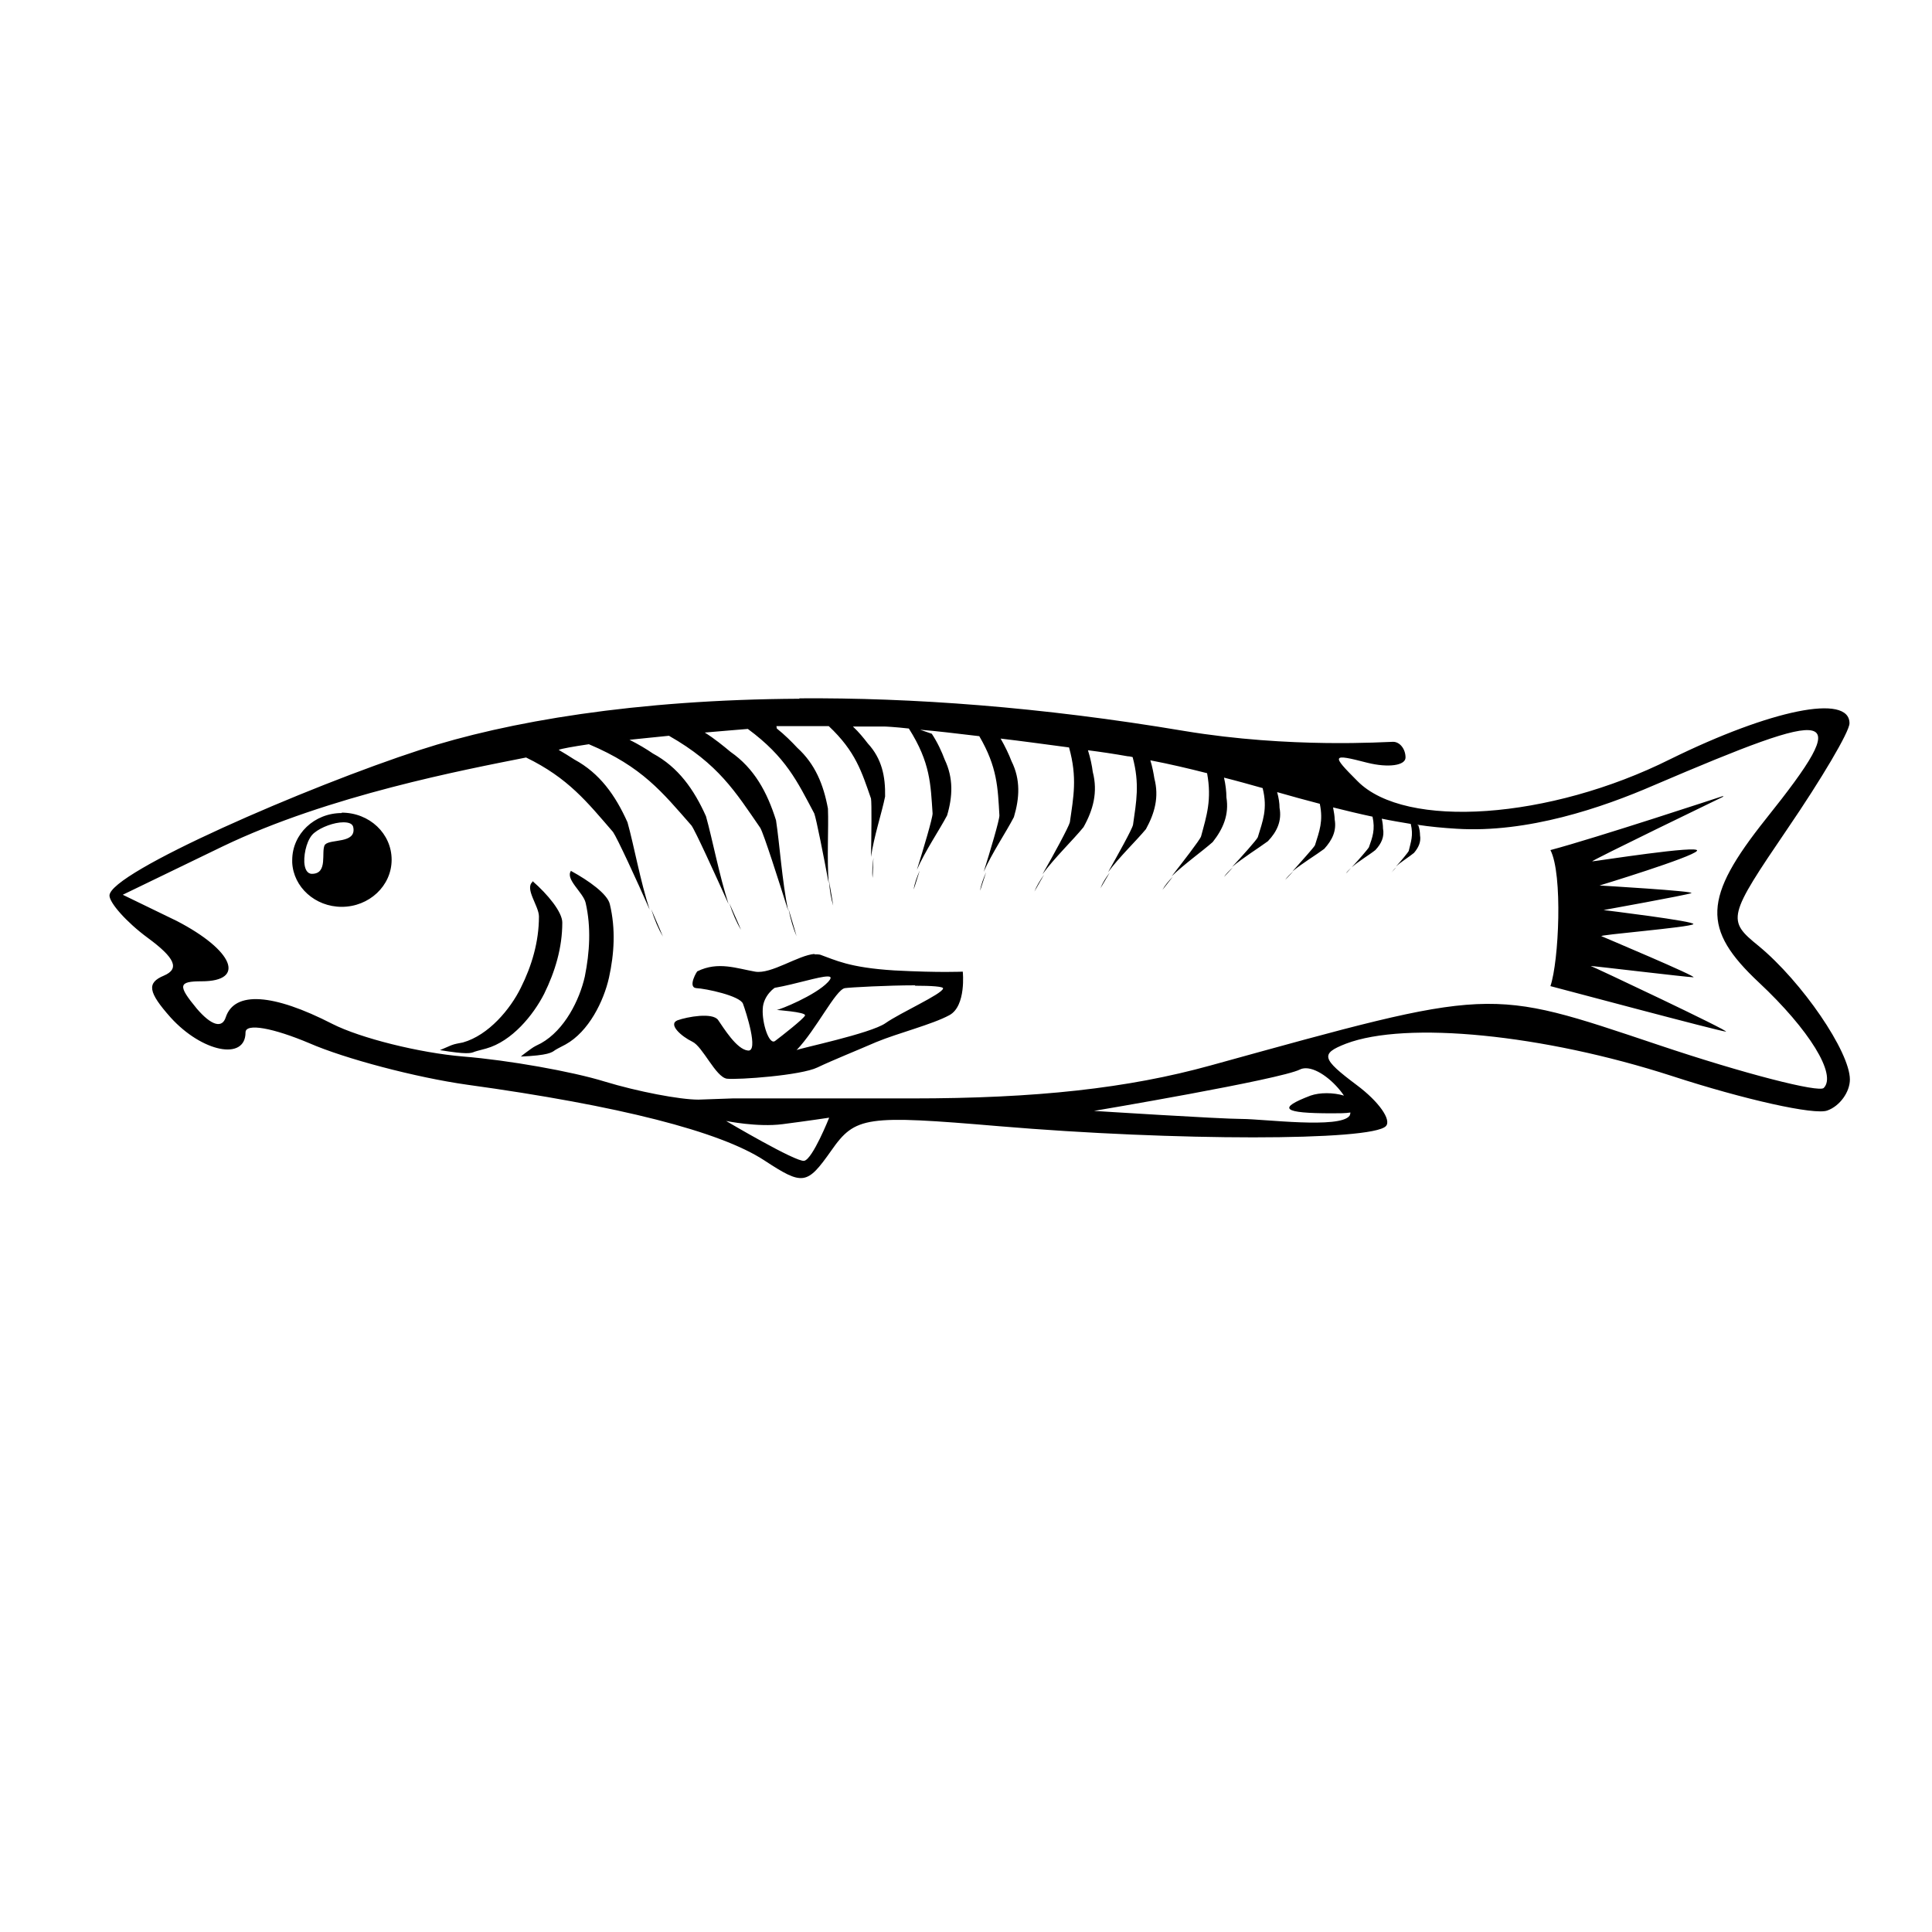
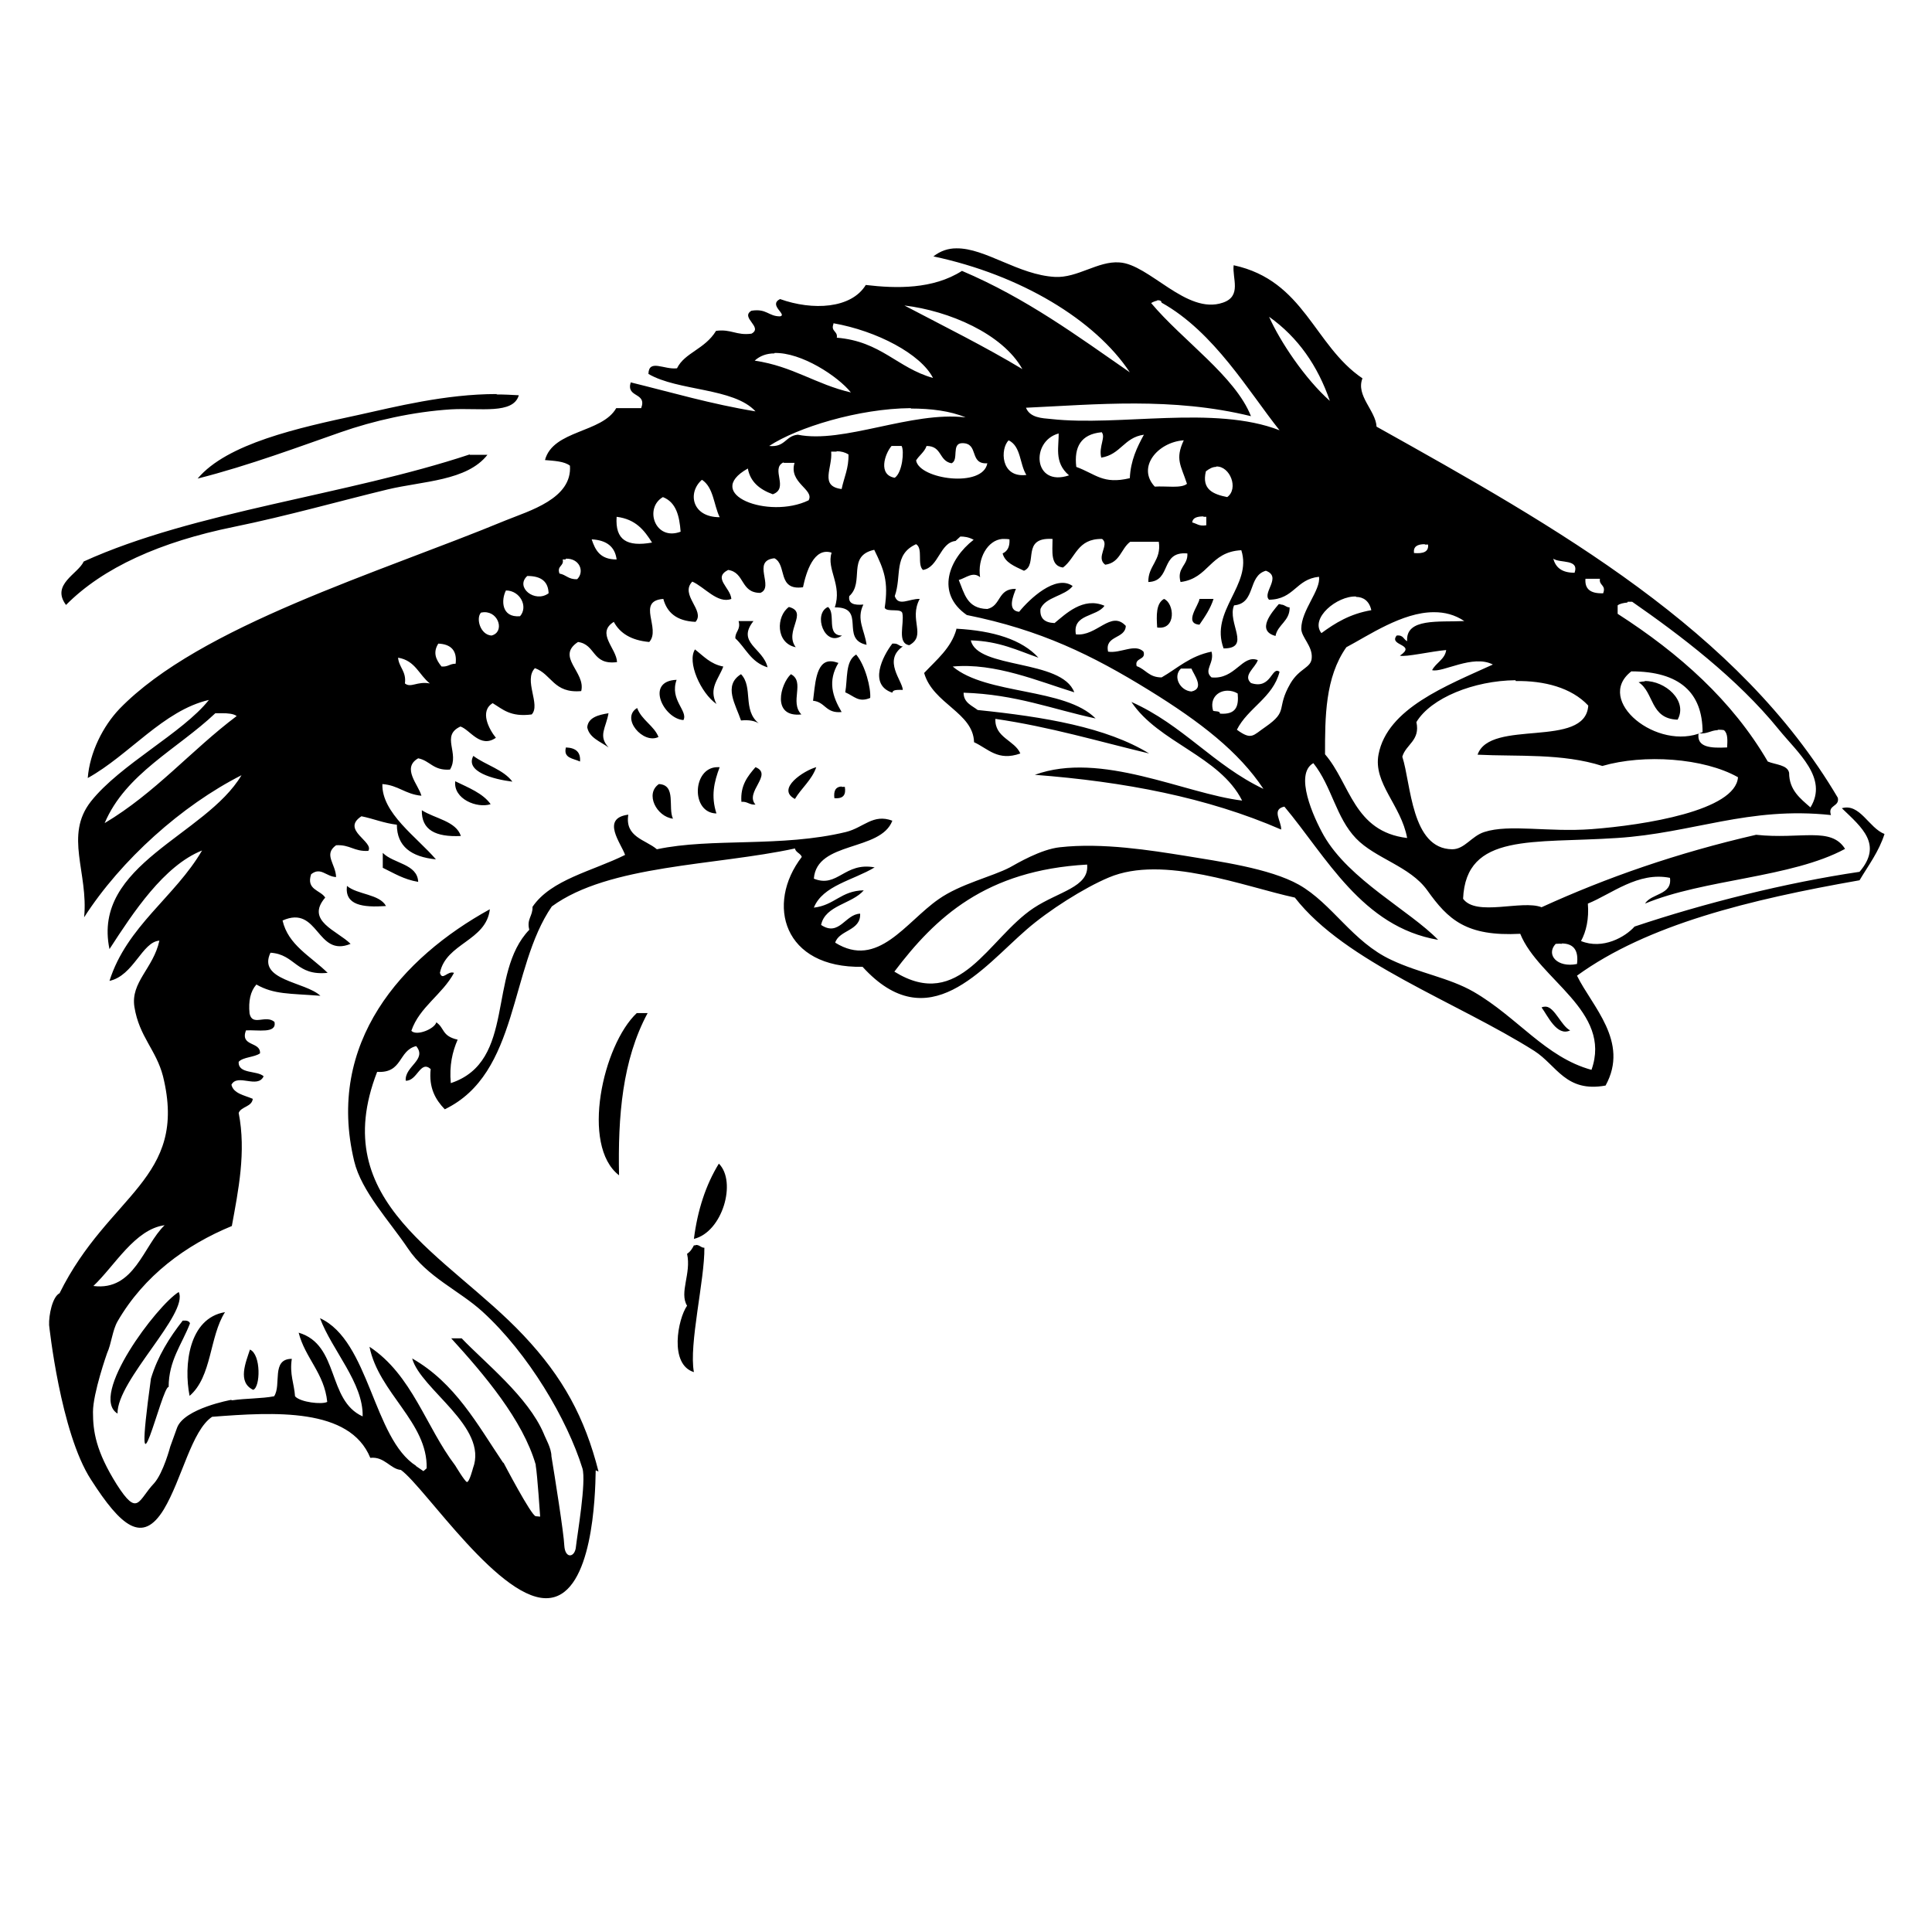
- <svg xmlns="http://www.w3.org/2000/svg" version="1.0" width="100%" height="100%" viewBox="0 0 48 48" id="svg1376">
-   <defs id="defs34" />
-   <path d="m 19.87,17.36 c -4.08,0.02 -7.28,0.57 -9.43,1.27 -2.80,0.91 -7.72,3.05 -7.72,3.62 0,0.18 0.42,0.66 0.95,1.05 0.68,0.50 0.80,0.77 0.40,0.94 -0.43,0.18 -0.39,0.41 0.17,1.04 0.78,0.86 1.86,1.08 1.86,0.37 0,-0.24 0.69,-0.11 1.59,0.27 0.87,0.38 2.64,0.85 3.92,1.03 3.77,0.52 6.28,1.16 7.38,1.88 0.96,0.63 1.06,0.61 1.66,-0.24 0.60,-0.86 0.86,-0.89 4.17,-0.61 4.38,0.37 9.25,0.37 9.61,0.00 0.15,-0.15 -0.17,-0.61 -0.72,-1.02 -0.88,-0.66 -0.91,-0.78 -0.27,-1.03 1.50,-0.57 4.90,-0.23 8.09,0.80 1.81,0.59 3.56,0.98 3.87,0.86 0.31,-0.11 0.56,-0.46 0.56,-0.77 0,-0.69 -1.19,-2.43 -2.27,-3.32 -0.79,-0.64 -0.77,-0.72 0.72,-2.91 0.84,-1.23 1.54,-2.41 1.54,-2.62 0,-0.74 -1.95,-0.34 -4.45,0.89 -3.00,1.50 -6.58,1.75 -7.77,0.55 -0.66,-0.66 -0.65,-0.69 0.24,-0.46 0.52,0.13 0.95,0.07 0.95,-0.13 0,-0.21 -0.14,-0.39 -0.31,-0.39 -0.17,-0.00 -2.54,0.17 -5.19,-0.27 -3.57,-0.60 -6.78,-0.83 -9.57,-0.81 z m -0.58,0.68 1.30,0 c 0.67,0.63 0.82,1.14 1.05,1.80 0.02,0.12 0.01,0.91 -0.00,1.45 0.07,-0.50 0.27,-1.10 0.35,-1.50 0.01,-0.50 -0.08,-0.94 -0.43,-1.32 -0.10,-0.13 -0.22,-0.28 -0.37,-0.42 l 0.77,0 c 0.04,0 0.26,0.01 0.62,0.05 0.54,0.85 0.54,1.39 0.59,2.11 -0.00,0.12 -0.23,0.89 -0.39,1.40 0.20,-0.46 0.56,-0.99 0.75,-1.35 0.14,-0.47 0.16,-0.93 -0.06,-1.39 -0.07,-0.19 -0.18,-0.43 -0.32,-0.64 -0.00,-0.00 -0.15,-0.05 -0.29,-0.10 0.38,0.03 0.88,0.09 1.47,0.16 0.45,0.77 0.46,1.28 0.50,1.97 -0.00,0.12 -0.23,0.89 -0.39,1.40 0.20,-0.46 0.56,-0.99 0.75,-1.36 0.14,-0.47 0.17,-0.93 -0.06,-1.39 -0.06,-0.16 -0.16,-0.37 -0.27,-0.56 0.52,0.06 1.09,0.14 1.70,0.22 0.21,0.75 0.11,1.23 0.02,1.86 -0.03,0.12 -0.41,0.82 -0.68,1.29 0.30,-0.41 0.76,-0.85 1.02,-1.17 0.24,-0.43 0.36,-0.87 0.23,-1.37 -0.02,-0.16 -0.06,-0.35 -0.12,-0.54 0.32,0.04 0.65,0.09 0.99,0.15 0.04,0.00 0.08,0.01 0.12,0.02 0.18,0.67 0.09,1.11 0.01,1.68 -0.02,0.11 -0.38,0.75 -0.62,1.18 0.27,-0.37 0.70,-0.78 0.94,-1.07 0.22,-0.40 0.33,-0.80 0.21,-1.26 -0.02,-0.13 -0.05,-0.29 -0.10,-0.45 0.47,0.09 0.94,0.20 1.41,0.32 0.12,0.66 -0.01,1.05 -0.15,1.57 -0.03,0.09 -0.45,0.63 -0.73,0.99 0.31,-0.30 0.76,-0.62 1.02,-0.85 0.26,-0.33 0.41,-0.68 0.34,-1.11 -0.00,-0.14 -0.02,-0.32 -0.06,-0.49 0.32,0.08 0.64,0.17 0.96,0.26 0.13,0.52 0.00,0.82 -0.12,1.22 -0.03,0.07 -0.39,0.47 -0.64,0.74 0.27,-0.23 0.66,-0.47 0.89,-0.64 0.23,-0.24 0.35,-0.51 0.29,-0.83 -0.00,-0.11 -0.02,-0.25 -0.06,-0.39 0.35,0.10 0.71,0.20 1.06,0.29 0.09,0.43 -0.01,0.68 -0.12,1.03 -0.03,0.06 -0.35,0.41 -0.56,0.65 0.24,-0.20 0.59,-0.41 0.79,-0.56 0.20,-0.22 0.31,-0.45 0.26,-0.73 -0.00,-0.08 -0.02,-0.19 -0.04,-0.30 0.32,0.08 0.65,0.16 0.98,0.23 0.07,0.32 -0.00,0.51 -0.09,0.76 -0.02,0.04 -0.26,0.32 -0.43,0.50 0.17,-0.15 0.44,-0.31 0.59,-0.43 0.15,-0.16 0.23,-0.33 0.19,-0.54 -0.00,-0.07 -0.01,-0.15 -0.03,-0.24 0.24,0.05 0.48,0.09 0.72,0.13 0.07,0.29 0.00,0.45 -0.05,0.67 -0.01,0.03 -0.19,0.25 -0.32,0.39 0.13,-0.12 0.33,-0.24 0.45,-0.34 0.11,-0.13 0.18,-0.27 0.15,-0.44 -0.00,-0.06 -0.01,-0.15 -0.04,-0.24 -4.57e-4,-9.51e-4 -0.02,-0.01 -0.03,-0.02 0.32,0.05 0.65,0.08 0.98,0.10 1.76,0.11 3.61,-0.52 4.90,-1.08 4.54,-1.94 5.02,-1.96 2.78,0.84 -1.56,1.96 -1.59,2.73 -0.17,4.06 1.25,1.17 1.94,2.29 1.61,2.62 -0.12,0.12 -1.97,-0.35 -4.11,-1.07 -4.27,-1.43 -4.06,-1.44 -11.12,0.51 -2.06,0.57 -4.33,0.82 -7.43,0.82 l -4.45,0.00 -0.85,0.03 c -0.46,0.00 -1.51,-0.20 -2.33,-0.45 -0.81,-0.25 -2.39,-0.53 -3.50,-0.62 -1.10,-0.09 -2.57,-0.46 -3.26,-0.81 -1.48,-0.76 -2.43,-0.82 -2.65,-0.17 -0.09,0.29 -0.36,0.21 -0.72,-0.21 -0.48,-0.58 -0.46,-0.68 0.12,-0.68 1.11,0 0.79,-0.77 -0.62,-1.50 L 3.05,22.23 5.53,21.03 c 2.64,-1.27 6.03,-1.91 7.54,-2.21 1.05,0.51 1.52,1.11 2.16,1.85 0.10,0.14 0.59,1.20 0.91,1.93 -0.23,-0.70 -0.39,-1.60 -0.55,-2.17 -0.30,-0.67 -0.69,-1.22 -1.32,-1.56 -0.11,-0.07 -0.25,-0.16 -0.39,-0.24 0.07,-0.03 0.35,-0.08 0.75,-0.14 1.33,0.56 1.83,1.20 2.55,2.02 0.10,0.14 0.59,1.22 0.92,1.95 -0.23,-0.71 -0.40,-1.61 -0.56,-2.18 -0.30,-0.67 -0.69,-1.22 -1.32,-1.56 -0.16,-0.11 -0.36,-0.23 -0.58,-0.34 0.32,-0.03 0.65,-0.07 0.98,-0.10 1.23,0.70 1.65,1.39 2.27,2.29 0.09,0.16 0.45,1.29 0.69,2.05 -0.15,-0.73 -0.21,-1.65 -0.30,-2.24 -0.22,-0.70 -0.54,-1.29 -1.13,-1.70 -0.18,-0.15 -0.40,-0.33 -0.64,-0.48 0.45,-0.04 0.84,-0.07 1.07,-0.09 0.95,0.70 1.23,1.31 1.65,2.10 0.05,0.13 0.24,1.09 0.36,1.74 -0.05,-0.61 -0.00,-1.37 -0.02,-1.86 -0.11,-0.60 -0.32,-1.11 -0.76,-1.51 -0.14,-0.15 -0.32,-0.33 -0.51,-0.48 z m 1.31,3.86 c 0.01,0.22 0.05,0.43 0.10,0.60 0.00,-0.00 -0.04,-0.27 -0.10,-0.60 z m -1.01,0.68 c 0.05,0.26 0.12,0.49 0.20,0.68 0.00,-0.01 -0.09,-0.31 -0.20,-0.68 z m -1.47,-0.14 c 0.08,0.25 0.18,0.48 0.29,0.66 -2.3e-4,-0.01 -0.13,-0.30 -0.29,-0.66 z m -1.94,0.15 c 0.08,0.26 0.18,0.49 0.29,0.68 -3.04e-4,-0.01 -0.13,-0.31 -0.29,-0.68 z m 18.51,-1.04 c -0.05,0.04 -0.09,0.09 -0.12,0.13 0.00,-0.00 0.05,-0.06 0.12,-0.13 z m -2.56,0.10 c -0.08,0.07 -0.15,0.14 -0.20,0.21 0.00,-0.00 0.09,-0.09 0.20,-0.21 z m -1.50,-0.10 c -0.09,0.08 -0.17,0.16 -0.22,0.24 0.00,-0.00 0.10,-0.11 0.22,-0.24 z m -1.49,0.23 c -0.11,0.11 -0.20,0.22 -0.26,0.33 0.00,-0.00 0.12,-0.15 0.26,-0.33 z m -1.57,-0.10 c -0.10,0.13 -0.18,0.26 -0.23,0.39 0.00,-0.00 0.10,-0.17 0.23,-0.39 z m -1.63,0.05 c -0.10,0.14 -0.19,0.29 -0.24,0.42 0.00,-0.00 0.11,-0.19 0.24,-0.42 z m -1.44,-0.06 c -0.07,0.16 -0.13,0.32 -0.15,0.46 0.00,-0.00 0.07,-0.21 0.15,-0.46 z m -1.65,-0.04 c -0.07,0.16 -0.13,0.32 -0.15,0.47 0.00,-0.00 0.07,-0.21 0.15,-0.47 z m -1.15,-0.32 c -0.02,0.18 -0.04,0.35 -0.02,0.50 0.00,-0.00 0.01,-0.23 0.02,-0.50 z m 21.10,-1.53 c 0,0 -3.15,1.04 -4.28,1.34 0.31,0.60 0.21,2.76 0,3.38 0.05,0.01 4.23,1.13 4.36,1.13 0.12,0 -3.35,-1.64 -3.36,-1.63 -0.00,-0.01 2.41,0.28 2.55,0.28 0.14,0 -2.26,-1.01 -2.28,-1.02 -0.14,-0.03 2.21,-0.22 2.28,-0.30 0.07,-0.07 -2.23,-0.35 -2.23,-0.35 0,0 2.05,-0.37 2.18,-0.42 0.12,-0.05 -2.28,-0.19 -2.28,-0.19 0,0 2.30,-0.70 2.42,-0.86 0.12,-0.16 -2.53,0.26 -2.60,0.26 -0.07,0 3.26,-1.61 3.26,-1.61 z M 8.49,20.20 c -0.68,0 -1.23,0.52 -1.23,1.17 0,0.02 -8e-4,0.04 0,0.06 0.03,0.61 0.57,1.10 1.23,1.10 0.68,0 1.24,-0.52 1.24,-1.17 0,-0.65 -0.55,-1.17 -1.24,-1.17 z m 0.04,0.23 c 0.13,-0.00 0.24,0.03 0.25,0.14 0.06,0.39 -0.56,0.27 -0.70,0.41 -8.00e-4,7.97e-4 -0.00,0.00 -0.00,0.00 -0.00,0.00 -0.01,0.01 -0.01,0.01 -0.10,0.17 0.09,0.72 -0.32,0.72 -0.12,0 -0.18,-0.12 -0.19,-0.29 -0.01,-0.25 0.08,-0.60 0.25,-0.73 0.17,-0.14 0.49,-0.26 0.72,-0.26 z M 33.57,21.56 c -0.05,0.05 -0.10,0.09 -0.13,0.14 0.00,-0.00 0.06,-0.06 0.13,-0.14 z m -19.38,0.07 c -0.16,0.21 0.30,0.54 0.36,0.80 0.14,0.61 0.10,1.23 -0.02,1.83 -0.13,0.58 -0.50,1.33 -1.09,1.66 -0.08,0.04 -0.17,0.08 -0.25,0.14 -0.08,0.06 -0.17,0.12 -0.25,0.19 0.68,-0.03 0.77,-0.10 0.85,-0.16 0.08,-0.05 0.17,-0.09 0.26,-0.14 0.58,-0.32 0.95,-1.08 1.08,-1.66 0.13,-0.59 0.17,-1.21 0.02,-1.83 -0.06,-0.25 -0.52,-0.58 -0.96,-0.82 z m -0.96,0.28 c -0.20,0.17 0.16,0.60 0.16,0.86 0,0.63 -0.18,1.23 -0.45,1.77 -0.26,0.53 -0.80,1.18 -1.44,1.36 -0.09,0.02 -0.19,0.03 -0.29,0.07 -0.09,0.04 -0.19,0.08 -0.28,0.12 0.67,0.11 0.77,0.08 0.86,0.04 0.09,-0.03 0.19,-0.05 0.29,-0.08 0.64,-0.18 1.17,-0.83 1.44,-1.36 0.27,-0.55 0.45,-1.14 0.45,-1.77 0,-0.26 -0.36,-0.70 -0.74,-1.03 z m 7.01,1.79 c -0.41,0.03 -1.08,0.51 -1.48,0.44 -0.46,-0.08 -0.92,-0.26 -1.43,-0.01 0,-0.03 -0.26,0.40 -0.03,0.42 0.23,0.01 1.09,0.19 1.16,0.39 0.07,0.19 0.40,1.20 0.12,1.16 -0.28,-0.03 -0.60,-0.56 -0.74,-0.76 -0.14,-0.19 -0.76,-0.08 -1.01,0.01 -0.24,0.10 0.10,0.40 0.37,0.53 0.26,0.12 0.58,0.88 0.86,0.92 0.28,0.03 1.84,-0.08 2.25,-0.28 0.40,-0.19 0.93,-0.40 1.46,-0.63 0.53,-0.22 1.40,-0.44 1.82,-0.67 0.42,-0.23 0.33,-1.08 0.33,-1.08 0,0 -0.56,0.03 -1.70,-0.03 -1.13,-0.07 -1.47,-0.26 -1.84,-0.39 -0.04,-0.01 -0.10,-0.01 -0.15,-0.01 z m 0.32,0.56 c 0.09,2.21e-4 0.11,0.03 0.01,0.14 -0.31,0.33 -1.20,0.69 -1.27,0.69 -0.07,0 0.74,0.05 0.70,0.14 -0.03,0.08 -0.58,0.51 -0.74,0.63 -0.15,0.12 -0.33,-0.44 -0.31,-0.79 0.01,-0.35 0.33,-0.56 0.31,-0.53 0.51,-0.09 1.09,-0.28 1.30,-0.28 z m 2.18,0.23 c 0.40,2.59e-4 0.71,0.02 0.69,0.07 -0.03,0.14 -1.06,0.60 -1.43,0.86 -0.37,0.26 -2.16,0.63 -2.21,0.67 0.49,-0.51 0.97,-1.50 1.20,-1.54 0.14,-0.02 1.07,-0.07 1.74,-0.07 z m 9.70,2.05 c 0.31,-0.00 0.72,0.34 0.95,0.68 -0.27,-0.08 -0.60,-0.08 -0.83,0.00 -0.84,0.32 -0.69,0.44 0.53,0.44 0.19,0 0.34,-0.00 0.46,-0.02 -0.00,0.03 -0.01,0.06 -0.02,0.08 -0.24,0.33 -2.14,0.08 -2.68,0.08 -0.53,0 -3.67,-0.20 -3.67,-0.20 0,0 4.63,-0.78 5.12,-1.03 0.04,-0.02 0.09,-0.03 0.15,-0.03 z m -11.84,1.23 c 0,0 -0.41,1.03 -0.62,1.07 -0.20,0.04 -1.94,-0.99 -1.94,-0.99 0,0 0.78,0.16 1.40,0.08 0.62,-0.08 1.15,-0.16 1.15,-0.16 z" />
+ <svg xmlns="http://www.w3.org/2000/svg" version="1.1" width="100%" height="100%" viewBox="0 0 48 48" id="svg2">
+   <defs id="defs270" />
+   <path d="m 23.76,6.17 c -0.20,0.00 -0.39,0.06 -0.57,0.20 2.17,0.46 4.02,1.58 4.88,2.88 -1.30,-0.90 -2.57,-1.84 -4.17,-2.52 -0.72,0.46 -1.63,0.44 -2.39,0.35 -0.36,0.59 -1.32,0.64 -2.13,0.35 -0.30,0.15 0.19,0.39 0,0.43 -0.29,-0.00 -0.33,-0.20 -0.71,-0.14 -0.29,0.17 0.30,0.41 0,0.57 -0.38,0.05 -0.50,-0.12 -0.88,-0.07 -0.28,0.46 -0.78,0.54 -0.97,0.93 -0.32,0.04 -0.70,-0.24 -0.71,0.14 0.73,0.43 2.12,0.34 2.66,0.93 -1.10,-0.18 -2.08,-0.47 -3.10,-0.72 -0.12,0.39 0.41,0.24 0.26,0.64 l -0.62,0 c -0.35,0.62 -1.57,0.54 -1.77,1.29 0.23,0.02 0.48,0.03 0.62,0.14 0.06,0.82 -1.01,1.12 -1.60,1.36 -3.14,1.30 -7.59,2.62 -9.59,4.68 -0.41,0.43 -0.74,1.08 -0.79,1.72 1.03,-0.57 1.88,-1.68 3.01,-1.94 -0.65,0.82 -2.20,1.60 -2.93,2.52 -0.67,0.85 -0.06,1.77 -0.17,2.88 0.92,-1.43 2.43,-2.78 3.91,-3.53 -0.89,1.50 -3.72,2.21 -3.28,4.32 0.59,-0.91 1.35,-2.07 2.30,-2.45 -0.67,1.15 -1.87,1.88 -2.30,3.24 0.60,-0.13 0.81,-0.97 1.24,-1.00 -0.15,0.69 -0.72,1.03 -0.62,1.65 0.12,0.74 0.54,1.06 0.71,1.72 0.63,2.56 -1.35,2.92 -2.57,5.39 -0.18,0.09 -0.27,0.55 -0.26,0.79 0,0 0.28,2.67 1.04,3.84 0.75,1.17 1.28,1.61 1.81,0.74 0.45,-0.75 0.69,-1.96 1.20,-2.30 1.55,-0.12 3.42,-0.23 3.93,1.02 0.35,-0.04 0.50,0.28 0.76,0.30 0.60,0.43 2.51,3.35 3.71,3.18 1.05,-0.14 1.12,-2.51 1.13,-3.17 0.02,0.01 0.05,0.02 0.07,0.03 -0.34,-1.34 -0.88,-2.34 -1.86,-3.38 -1.90,-2.02 -4.91,-3.28 -3.64,-6.55 0.64,0.04 0.52,-0.53 0.97,-0.64 0.28,0.34 -0.29,0.50 -0.26,0.86 0.29,0.01 0.36,-0.52 0.62,-0.29 -0.05,0.47 0.12,0.76 0.35,1.00 1.85,-0.89 1.60,-3.50 2.66,-5.04 1.42,-1.04 4.06,-1.01 6.04,-1.44 0.02,0.10 0.14,0.12 0.17,0.21 -0.90,1.17 -0.46,2.77 1.51,2.73 1.64,1.80 2.97,0.03 4.08,-0.93 0.54,-0.47 1.42,-1.03 2.04,-1.29 1.35,-0.57 3.37,0.23 4.62,0.50 1.25,1.61 4.02,2.59 5.95,3.81 0.56,0.36 0.78,1.04 1.77,0.86 0.60,-1.09 -0.34,-1.97 -0.71,-2.73 1.75,-1.27 4.29,-1.89 7.02,-2.37 0.22,-0.37 0.48,-0.71 0.62,-1.15 -0.39,-0.15 -0.61,-0.77 -1.06,-0.64 0.50,0.48 1.02,0.90 0.44,1.58 -1.83,0.27 -3.86,0.78 -5.59,1.36 -0.23,0.26 -0.79,0.58 -1.33,0.36 0.13,-0.24 0.20,-0.55 0.17,-0.93 0.59,-0.24 1.25,-0.80 2.04,-0.64 0.06,0.43 -0.46,0.38 -0.62,0.64 1.46,-0.61 3.64,-0.64 4.97,-1.36 -0.35,-0.56 -1.10,-0.23 -2.21,-0.35 -1.96,0.45 -3.71,1.06 -5.33,1.80 -0.49,-0.19 -1.62,0.24 -1.95,-0.21 0.07,-1.65 1.74,-1.37 3.82,-1.51 1.89,-0.12 3.27,-0.79 5.32,-0.57 -0.09,-0.26 0.22,-0.20 0.17,-0.43 -2.46,-4.17 -6.95,-6.70 -11.46,-9.22 C 34.18,10.20 33.68,9.83 33.85,9.40 32.64,8.58 32.41,6.97 30.65,6.59 30.61,6.91 30.86,7.36 30.38,7.52 29.48,7.83 28.55,6.56 27.81,6.52 27.28,6.48 26.77,6.91 26.21,6.88 25.30,6.83 24.48,6.16 23.76,6.17 z m 4.99,1.29 c 0.05,-0.00 0.10,0.00 0.11,0.06 1.31,0.73 2.17,2.22 2.93,3.17 -1.62,-0.63 -3.98,-0.09 -5.68,-0.28 -0.22,-0.02 -0.52,-0.03 -0.62,-0.28 1.74,-0.08 3.63,-0.27 5.59,0.21 -0.39,-0.99 -1.70,-1.88 -2.48,-2.81 0.03,-0.02 0.09,-0.05 0.15,-0.06 z m -6.28,0.13 c 1.10,0.13 2.44,0.70 2.93,1.58 -0.93,-0.56 -1.94,-1.06 -2.93,-1.58 z m 9.06,0.28 c 0.72,0.51 1.21,1.22 1.51,2.09 -0.62,-0.55 -1.24,-1.48 -1.51,-2.09 z M 20.70,8.03 c 1.09,0.19 2.18,0.77 2.48,1.36 -0.89,-0.25 -1.29,-0.91 -2.39,-1.00 0.03,-0.17 -0.16,-0.15 -0.08,-0.35 z m -1.46,0.74 c 0.67,-0.02 1.58,0.58 1.90,0.98 -0.87,-0.20 -1.44,-0.65 -2.39,-0.79 0.13,-0.12 0.30,-0.18 0.49,-0.18 z m -6.90,1.02 c -1.28,-0.00 -2.53,0.32 -3.44,0.52 -1.49,0.32 -3.26,0.71 -3.99,1.58 1.27,-0.32 2.60,-0.82 3.55,-1.15 0.83,-0.29 1.80,-0.51 2.75,-0.57 0.72,-0.04 1.54,0.13 1.68,-0.35 -0.18,-0.01 -0.36,-0.02 -0.55,-0.02 z m 10.29,0.36 c 0.50,-0.00 0.98,0.06 1.36,0.22 -1.35,-0.16 -3.03,0.66 -4.17,0.43 -0.31,0.03 -0.31,0.32 -0.71,0.28 0.70,-0.46 2.22,-0.93 3.52,-0.94 z m 3.67,0.58 c 0.02,0.35 -0.13,0.75 0.26,1.08 C 25.67,12.11 25.60,10.96 26.30,10.77 z m 1.06,0 c 0.13,0.11 -0.07,0.36 0,0.64 0.49,-0.08 0.56,-0.50 1.06,-0.57 -0.17,0.31 -0.33,0.64 -0.35,1.08 -0.67,0.16 -0.84,-0.10 -1.33,-0.28 -0.06,-0.50 0.12,-0.81 0.62,-0.86 z m -2.30,0.21 c 0.31,0.15 0.27,0.59 0.44,0.86 -0.65,0.08 -0.65,-0.66 -0.44,-0.86 z m 4.35,0 c -0.22,0.47 -0.07,0.62 0.08,1.08 -0.14,0.12 -0.52,0.05 -0.80,0.07 -0.45,-0.48 0.07,-1.10 0.71,-1.15 z m -5.50,0.07 c 0.42,-0.00 0.16,0.53 0.62,0.50 -0.11,0.62 -1.69,0.40 -1.77,-0.07 0.07,-0.12 0.21,-0.21 0.26,-0.36 0.39,-0.00 0.30,0.37 0.62,0.43 0.19,-0.08 -0.01,-0.49 0.26,-0.50 z m -1.77,0.07 0.26,0 c 0.07,0.12 0.02,0.66 -0.17,0.79 -0.42,-0.07 -0.25,-0.59 -0.08,-0.79 z m -1.36,0.13 c 0.12,0.00 0.22,0.03 0.30,0.08 0.01,0.34 -0.11,0.57 -0.17,0.86 -0.56,-0.07 -0.22,-0.53 -0.26,-0.93 0.05,-0.00 0.09,-0.00 0.14,-0.00 z m -9.11,0.08 c -3.04,1.01 -6.84,1.41 -9.59,2.66 -0.14,0.31 -0.82,0.57 -0.44,1.08 0.92,-0.93 2.35,-1.57 4.17,-1.94 1.32,-0.27 2.66,-0.65 3.82,-0.93 0.88,-0.21 1.97,-0.21 2.48,-0.86 l -0.44,0 z m 7.81,0.21 0.26,0 c -0.15,0.50 0.50,0.66 0.35,0.93 -0.99,0.48 -2.65,-0.15 -1.51,-0.79 0.06,0.33 0.29,0.52 0.62,0.64 0.41,-0.15 -0.06,-0.63 0.26,-0.79 z m 10.74,0.09 c 0.34,-0.01 0.56,0.55 0.27,0.76 -0.35,-0.07 -0.64,-0.19 -0.53,-0.64 0.09,-0.07 0.17,-0.11 0.25,-0.11 z m -12.78,0.33 c 0.29,0.19 0.29,0.62 0.44,0.93 -0.70,2.88e-4 -0.80,-0.62 -0.44,-0.93 z m -0.97,0.43 c 0.33,0.13 0.41,0.47 0.44,0.86 -0.64,0.24 -0.91,-0.59 -0.44,-0.86 z m 13.43,0.49 c 0.02,6.48e-4 0.04,0.00 0.07,0.00 l 0,0.21 c -0.18,0.03 -0.23,-0.04 -0.35,-0.07 0.01,-0.11 0.11,-0.15 0.28,-0.15 z m -14.58,0.00 c 0.48,0.06 0.69,0.34 0.88,0.64 -0.62,0.11 -0.92,-0.06 -0.88,-0.64 z m 8.54,0.49 c 0.09,-0.00 0.20,0.01 0.33,0.08 -0.62,0.48 -0.95,1.33 -0.17,1.87 1.84,0.37 3.12,1.00 4.53,1.87 1.28,0.79 2.23,1.53 2.84,2.45 -1.24,-0.59 -2.00,-1.59 -3.28,-2.16 0.67,1.01 2.19,1.34 2.75,2.45 -1.42,-0.17 -3.51,-1.24 -5.15,-0.64 2.22,0.17 4.28,0.56 6.12,1.36 0.01,-0.21 -0.25,-0.50 0.08,-0.57 1.04,1.24 1.93,2.99 3.82,3.31 -0.71,-0.73 -2.21,-1.49 -2.84,-2.59 -0.26,-0.46 -0.74,-1.53 -0.26,-1.80 0.46,0.58 0.56,1.35 1.06,1.87 0.48,0.50 1.34,0.69 1.77,1.29 0.52,0.73 0.97,1.15 2.31,1.08 0.46,1.14 2.29,1.92 1.77,3.38 -1.14,-0.31 -1.84,-1.31 -2.93,-1.94 -0.61,-0.35 -1.34,-0.46 -2.04,-0.79 -0.97,-0.45 -1.47,-1.40 -2.30,-1.87 -0.73,-0.41 -2.00,-0.58 -2.84,-0.72 -0.82,-0.13 -2.04,-0.33 -3.10,-0.21 -0.47,0.05 -1.06,0.40 -1.24,0.50 -0.44,0.23 -1.23,0.41 -1.77,0.79 -0.82,0.57 -1.51,1.74 -2.57,1.08 0.10,-0.32 0.64,-0.29 0.62,-0.72 -0.37,0.01 -0.52,0.58 -0.97,0.28 0.10,-0.49 0.77,-0.52 1.06,-0.86 -0.57,0.01 -0.72,0.37 -1.24,0.43 0.22,-0.55 0.98,-0.68 1.51,-1.00 -0.75,-0.14 -0.92,0.52 -1.51,0.28 0.07,-0.94 1.66,-0.67 1.95,-1.44 -0.48,-0.18 -0.71,0.17 -1.15,0.28 -1.61,0.39 -3.34,0.14 -4.70,0.43 -0.28,-0.24 -0.80,-0.30 -0.71,-0.86 -0.69,0.09 -0.18,0.71 -0.08,1.00 -0.80,0.40 -1.84,0.61 -2.30,1.29 0.01,0.23 -0.15,0.30 -0.08,0.57 -1.05,1.09 -0.32,3.27 -1.95,3.81 -0.04,-0.44 0.04,-0.78 0.17,-1.08 -0.40,-0.09 -0.32,-0.29 -0.53,-0.43 -0.04,0.16 -0.49,0.35 -0.62,0.21 0.20,-0.59 0.77,-0.90 1.06,-1.44 -0.16,-0.06 -0.29,0.21 -0.35,0 0.15,-0.74 1.15,-0.79 1.24,-1.58 -2.18,1.20 -4.08,3.31 -3.37,6.26 0.18,0.75 0.88,1.49 1.33,2.16 0.48,0.72 1.28,1.05 1.86,1.58 1.14,1.04 2.10,2.67 2.48,3.89 0.10,0.33 -0.13,1.66 -0.16,1.94 -0.02,0.28 -0.27,0.32 -0.29,-0.02 -0.01,-0.29 -0.24,-1.74 -0.32,-2.22 0.00,-0.20 -0.15,-0.45 -0.19,-0.56 -0.39,-0.92 -1.47,-1.77 -2.04,-2.37 l -0.26,0 c 0.82,0.90 1.78,2.03 2.10,3.14 3.6e-4,0.00 9.5e-4,0.01 0.00,0.02 0.04,0.22 0.11,1.27 0.11,1.27 l -0.11,-0.01 c -0.11,-0.01 -0.80,-1.33 -0.80,-1.33 l -0.01,0.00 c -0.64,-0.95 -1.19,-1.98 -2.26,-2.59 0.21,0.77 1.90,1.70 1.51,2.73 0,0 -0.09,0.35 -0.15,0.34 -0.05,-0.01 -0.29,-0.41 -0.29,-0.41 -0.73,-0.96 -1.07,-2.25 -2.13,-2.95 0.23,1.15 1.45,1.88 1.42,3.02 l -0.08,0.07 -0.19,-0.13 c 0.00,-0.00 0.00,-0.00 0.01,-0.00 -1.07,-0.68 -1.16,-3.11 -2.39,-3.67 0.30,0.80 1.08,1.61 1.06,2.44 -0.89,-0.40 -0.57,-1.78 -1.59,-2.08 0.16,0.63 0.64,1.01 0.71,1.72 -0.13,0.07 -0.67,0.01 -0.80,-0.14 -0.02,-0.31 -0.14,-0.55 -0.08,-0.93 -0.52,0.00 -0.25,0.65 -0.44,0.93 -0.31,0.06 -0.70,0.05 -1.04,0.10 -0.01,-0.00 -0.03,-0.01 -0.03,-0.01 0,0 -1.16,0.21 -1.34,0.69 -0.17,0.47 -0.17,0.47 -0.17,0.47 0,0 -0.17,0.65 -0.40,0.91 C 3.43,37.27 3.43,37.71 2.90,36.88 2.38,36.05 2.31,35.56 2.31,35.08 c 0,-0.47 0.35,-1.46 0.35,-1.46 0.11,-0.24 0.13,-0.56 0.26,-0.79 0.66,-1.14 1.70,-1.90 2.84,-2.37 0.16,-0.88 0.36,-1.84 0.17,-2.81 0.06,-0.16 0.33,-0.15 0.35,-0.35 -0.21,-0.09 -0.48,-0.13 -0.53,-0.35 0.15,-0.29 0.65,0.11 0.80,-0.21 -0.16,-0.15 -0.64,-0.05 -0.62,-0.36 0.11,-0.12 0.39,-0.11 0.53,-0.21 0.02,-0.30 -0.50,-0.16 -0.35,-0.57 0.29,-0.02 0.77,0.09 0.71,-0.21 -0.22,-0.19 -0.55,0.12 -0.62,-0.21 -0.03,-0.31 0.02,-0.55 0.17,-0.72 0.44,0.25 0.82,0.22 1.59,0.28 -0.37,-0.35 -1.57,-0.38 -1.24,-1.07 0.62,0.04 0.63,0.58 1.42,0.50 C 7.71,23.75 7.16,23.48 7.02,22.87 7.92,22.47 7.86,23.80 8.71,23.45 8.38,23.12 7.58,22.88 8.08,22.30 7.96,22.11 7.60,22.11 7.73,21.72 c 0.24,-0.19 0.37,0.06 0.62,0.07 -0.01,-0.33 -0.32,-0.56 0,-0.79 0.35,-0.02 0.44,0.16 0.80,0.14 0.15,-0.23 -0.69,-0.52 -0.17,-0.86 0.30,0.06 0.55,0.17 0.88,0.21 0.00,0.54 0.36,0.80 0.97,0.86 -0.47,-0.55 -1.35,-1.15 -1.33,-1.87 0.40,0.03 0.56,0.25 0.97,0.29 -0.07,-0.27 -0.50,-0.69 -0.08,-0.93 0.30,0.06 0.37,0.31 0.79,0.28 0.25,-0.41 -0.24,-0.84 0.26,-1.07 0.24,0.08 0.49,0.55 0.88,0.28 -0.17,-0.21 -0.41,-0.66 -0.08,-0.86 0.25,0.15 0.44,0.35 0.97,0.28 0.23,-0.24 -0.21,-0.85 0.08,-1.15 0.42,0.15 0.46,0.63 1.15,0.57 0.12,-0.47 -0.64,-0.85 -0.08,-1.22 0.45,0.06 0.34,0.58 0.97,0.50 -0.01,-0.34 -0.53,-0.72 -0.08,-1.00 0.15,0.28 0.43,0.46 0.88,0.50 0.30,-0.33 -0.33,-1.02 0.35,-1.07 0.09,0.33 0.32,0.55 0.80,0.57 0.25,-0.28 -0.40,-0.67 -0.08,-1.00 0.30,0.13 0.63,0.56 0.97,0.43 -0.02,-0.28 -0.47,-0.52 -0.08,-0.72 0.42,0.06 0.30,0.57 0.80,0.57 0.36,-0.14 -0.23,-0.80 0.35,-0.86 0.32,0.16 0.06,0.81 0.71,0.72 0.08,-0.38 0.27,-1.00 0.71,-0.86 -0.13,0.42 0.27,0.80 0.08,1.36 0.80,-0.01 0.12,0.79 0.79,0.93 -0.05,-0.37 -0.26,-0.63 -0.08,-1.00 -0.23,0.02 -0.38,-0.02 -0.35,-0.21 0.39,-0.35 -0.07,-1.00 0.62,-1.15 0.24,0.49 0.36,0.78 0.26,1.44 0.05,0.12 0.42,-0.00 0.44,0.14 0.05,0.26 -0.14,0.74 0.17,0.79 0.44,-0.24 -0.02,-0.63 0.26,-1.15 -0.26,-0.01 -0.53,0.20 -0.62,-0.07 0.18,-0.51 -0.04,-1.03 0.53,-1.29 0.18,0.11 0.02,0.50 0.17,0.64 0.39,-0.06 0.42,-0.68 0.81,-0.72 z m 1.07,0.06 c 0.05,-0.00 0.10,0.00 0.15,0.01 0.01,0.17 -0.04,0.29 -0.17,0.35 0.06,0.23 0.30,0.32 0.53,0.43 0.36,-0.15 -0.08,-0.84 0.71,-0.79 -0.00,0.31 -0.06,0.67 0.26,0.71 0.32,-0.24 0.35,-0.72 0.97,-0.71 0.20,0.14 -0.17,0.46 0.08,0.64 0.37,-0.05 0.39,-0.40 0.62,-0.57 l 0.71,0 c 0.07,0.47 -0.27,0.59 -0.26,1.00 0.59,-0.02 0.28,-0.77 0.97,-0.71 0.02,0.30 -0.27,0.35 -0.17,0.71 0.71,-0.09 0.72,-0.75 1.51,-0.79 0.28,0.87 -0.79,1.50 -0.44,2.44 0.70,0.00 0.08,-0.64 0.26,-1.07 0.55,-0.05 0.33,-0.73 0.79,-0.86 0.41,0.15 -0.10,0.55 0.08,0.72 0.63,-0.01 0.66,-0.51 1.24,-0.57 0.05,0.33 -0.44,0.83 -0.44,1.29 9.21e-4,0.21 0.28,0.43 0.26,0.72 -0.01,0.26 -0.30,0.25 -0.53,0.64 -0.37,0.64 -0.03,0.67 -0.62,1.08 -0.31,0.21 -0.34,0.34 -0.71,0.07 0.27,-0.54 0.90,-0.80 1.06,-1.44 -0.20,-0.15 -0.20,0.45 -0.71,0.28 -0.21,-0.19 0.11,-0.38 0.17,-0.57 -0.39,-0.15 -0.56,0.49 -1.15,0.43 -0.21,-0.18 0.08,-0.35 0,-0.64 -0.54,0.11 -0.84,0.41 -1.24,0.64 -0.32,-0.00 -0.39,-0.20 -0.62,-0.28 -0.06,-0.22 0.24,-0.14 0.17,-0.36 -0.21,-0.21 -0.57,0.05 -0.88,0 -0.09,-0.41 0.43,-0.31 0.44,-0.64 -0.37,-0.40 -0.72,0.27 -1.24,0.21 -0.09,-0.51 0.52,-0.43 0.71,-0.71 -0.53,-0.23 -0.97,0.21 -1.24,0.43 -0.25,-0.01 -0.37,-0.12 -0.35,-0.35 0.12,-0.30 0.61,-0.32 0.80,-0.57 -0.42,-0.30 -1.08,0.33 -1.33,0.64 -0.31,-0.03 -0.14,-0.41 -0.08,-0.57 -0.46,-0.01 -0.36,0.42 -0.71,0.50 -0.51,-0.01 -0.57,-0.39 -0.71,-0.72 0.18,-0.05 0.35,-0.22 0.53,-0.07 -0.07,-0.47 0.19,-0.92 0.55,-0.95 z m -10.23,0.01 c 0.38,0.02 0.58,0.19 0.62,0.50 -0.41,7.48e-4 -0.53,-0.23 -0.62,-0.50 z m 20.70,0.13 c 0.02,2.88e-4 0.05,0.00 0.08,0.00 0.02,0.18 -0.12,0.23 -0.35,0.21 -0.02,-0.16 0.08,-0.22 0.27,-0.22 z m -21.34,0.35 c 0.34,-0.01 0.47,0.32 0.28,0.51 -0.22,0.01 -0.27,-0.11 -0.44,-0.14 -0.07,-0.20 0.12,-0.18 0.08,-0.35 0.02,-0.00 0.05,-0.00 0.07,-0.00 z m 24.53,0.00 c 0.17,0.12 0.65,-0.00 0.53,0.35 -0.33,0.00 -0.47,-0.14 -0.53,-0.35 z m -25.49,0.43 c 0.35,0.00 0.52,0.14 0.53,0.43 -0.34,0.25 -0.84,-0.15 -0.53,-0.43 z m 26.30,0.07 0.35,0 c -0.03,0.17 0.16,0.15 0.08,0.36 -0.31,0.01 -0.46,-0.10 -0.44,-0.36 z m -26.83,0.29 c 0.35,0.00 0.56,0.40 0.35,0.64 -0.47,0.04 -0.47,-0.41 -0.35,-0.64 z m 21.12,0.16 c 0.18,0.00 0.33,0.10 0.38,0.33 -0.53,0.09 -0.90,0.32 -1.24,0.57 -0.29,-0.37 0.39,-0.93 0.86,-0.91 z m -4.77,0.05 c -0.20,0.11 -0.19,0.41 -0.17,0.71 0.48,0.07 0.43,-0.60 0.17,-0.71 z m 0.88,0 c -0.01,0.15 -0.40,0.61 0,0.64 0.13,-0.19 0.27,-0.39 0.35,-0.64 l -0.35,0 z m 10.64,0.07 c 0.03,-0.00 0.07,-0.00 0.11,0 1.18,0.82 2.61,1.90 3.64,3.17 0.47,0.58 1.24,1.21 0.79,1.94 -0.25,-0.22 -0.53,-0.43 -0.53,-0.86 -0.04,-0.20 -0.34,-0.20 -0.53,-0.28 -0.88,-1.51 -2.19,-2.68 -3.73,-3.67 l 0,-0.21 c 0.05,-0.04 0.14,-0.06 0.24,-0.07 z m -8.63,0.06 c -0.01,-5.04e-4 -0.02,-2.88e-4 -0.04,0.00 -0.17,0.20 -0.57,0.66 -0.08,0.79 0.05,-0.28 0.36,-0.37 0.35,-0.71 -0.09,-0.00 -0.12,-0.07 -0.22,-0.07 z m -12.21,0.07 c -0.32,0.23 -0.33,0.90 0.17,1.00 -0.30,-0.40 0.33,-0.87 -0.17,-1.00 z m 0.97,0 c -0.38,0.17 -0.08,1.01 0.35,0.71 -0.41,-0.00 -0.14,-0.55 -0.35,-0.71 z m -8.54,0.13 c 0.37,-0.01 0.51,0.50 0.18,0.58 -0.28,-0.02 -0.39,-0.43 -0.26,-0.57 0.02,-0.00 0.05,-0.01 0.07,-0.01 z m 23.60,0.00 c 0.26,-3.6e-4 0.51,0.06 0.75,0.22 -0.63,0.03 -1.46,-0.08 -1.42,0.50 -0.09,-0.04 -0.09,-0.16 -0.26,-0.14 -0.21,0.26 0.51,0.21 0.08,0.50 0.14,0.04 0.79,-0.11 1.15,-0.14 -0.03,0.23 -0.25,0.31 -0.35,0.50 0.26,0.07 1.01,-0.40 1.51,-0.14 -1.16,0.53 -2.62,1.09 -2.84,2.23 -0.14,0.72 0.56,1.26 0.71,2.08 -1.33,-0.16 -1.41,-1.35 -2.04,-2.08 -0.00,-0.92 0.00,-1.91 0.53,-2.66 0.55,-0.29 1.39,-0.87 2.17,-0.87 z m -17.28,0.22 c 0.06,0.22 -0.09,0.26 -0.08,0.43 0.26,0.24 0.38,0.59 0.80,0.72 -0.11,-0.48 -0.78,-0.61 -0.35,-1.15 l -0.35,0 z m 5.41,0.21 c -0.13,0.46 -0.49,0.75 -0.80,1.08 0.22,0.77 1.22,0.98 1.24,1.72 0.35,0.16 0.59,0.48 1.15,0.28 -0.14,-0.33 -0.64,-0.39 -0.62,-0.86 1.37,0.20 2.56,0.56 3.82,0.86 -1.06,-0.65 -2.60,-0.91 -4.26,-1.08 -0.14,-0.11 -0.35,-0.18 -0.35,-0.43 1.30,0.04 2.20,0.41 3.28,0.64 -0.76,-0.77 -2.71,-0.58 -3.55,-1.29 1.05,-0.10 2.14,0.37 3.02,0.64 -0.31,-0.83 -2.41,-0.57 -2.57,-1.29 0.71,0.02 1.16,0.25 1.68,0.43 -0.41,-0.45 -1.12,-0.67 -2.04,-0.72 z m -1.55,0.35 c -0.01,-5.03e-4 -0.02,-2.88e-4 -0.04,0.00 -0.24,0.31 -0.60,1.02 0,1.22 0.01,-0.08 0.13,-0.07 0.26,-0.07 -0.01,-0.23 -0.50,-0.73 0,-1.08 -0.09,-0.00 -0.11,-0.07 -0.21,-0.07 z m -11.33,0.00 c 0.33,0.01 0.48,0.18 0.44,0.50 -0.15,-0.00 -0.18,0.08 -0.35,0.07 -0.14,-0.17 -0.22,-0.35 -0.08,-0.57 z m 6.39,0.14 c -0.21,0.31 0.14,1.09 0.53,1.36 -0.20,-0.39 0.05,-0.61 0.17,-0.93 -0.32,-0.06 -0.49,-0.26 -0.71,-0.43 z m 3.99,0.14 c -0.26,0.16 -0.20,0.60 -0.26,0.93 0.23,0.10 0.33,0.26 0.62,0.14 0.02,-0.24 -0.12,-0.81 -0.35,-1.08 z m -11.37,0.07 c 0.43,0.07 0.52,0.43 0.79,0.64 -0.32,-0.06 -0.47,0.12 -0.62,0 0.04,-0.30 -0.15,-0.40 -0.17,-0.64 z m 10.74,0.09 c -0.37,-0.00 -0.38,0.62 -0.43,0.98 0.31,0.03 0.31,0.32 0.71,0.28 -0.23,-0.39 -0.35,-0.77 -0.08,-1.22 -0.06,-0.02 -0.13,-0.04 -0.18,-0.04 z m 8.71,0.18 0.26,0 c 0.06,0.15 0.34,0.50 0,0.57 -0.28,-0.02 -0.47,-0.37 -0.26,-0.57 z m 11.19,0.07 c 1.20,0.00 1.77,0.53 1.77,1.51 -1.12,0.49 -2.70,-0.79 -1.77,-1.51 z m -22.12,0.07 c -0.45,0.28 -0.13,0.76 0,1.15 0.20,-0.02 0.34,0.01 0.44,0.07 -0.41,-0.33 -0.13,-0.90 -0.44,-1.22 z m 1.24,0 c -0.26,0.24 -0.49,1.08 0.26,1.00 -0.30,-0.31 0.10,-0.81 -0.26,-1.00 z m -2.84,0.14 c -0.79,0.03 -0.32,0.97 0.17,1.00 0.12,-0.23 -0.35,-0.50 -0.17,-1.00 z m 20.85,0.03 c 0.70,-0.01 1.38,0.16 1.80,0.61 -0.07,1.08 -2.44,0.32 -2.75,1.22 0.99,0.05 2.10,-0.04 3.10,0.28 1.03,-0.30 2.52,-0.20 3.37,0.28 -0.06,0.83 -2.32,1.19 -3.64,1.29 -1.07,0.08 -2.04,-0.13 -2.66,0.07 -0.32,0.10 -0.49,0.43 -0.80,0.43 -1.02,-0.01 -1.02,-1.62 -1.24,-2.30 0.09,-0.31 0.45,-0.40 0.35,-0.86 0.36,-0.60 1.43,-1.03 2.46,-1.04 z m 3.20,0.01 c -0.05,0.00 -0.10,0.01 -0.15,0.02 0.39,0.25 0.28,0.91 0.97,0.93 0.26,-0.47 -0.31,-0.97 -0.82,-0.96 z m -10.36,0.23 c 0.08,4.32e-4 0.17,0.02 0.25,0.07 0.03,0.32 -0.04,0.53 -0.44,0.50 -0.00,-0.07 -0.10,-0.05 -0.17,-0.07 -0.09,-0.30 0.11,-0.50 0.36,-0.50 z m -14.67,0.43 c -0.42,0.25 0.15,0.91 0.53,0.72 -0.11,-0.28 -0.42,-0.42 -0.53,-0.72 z m -10.32,0.13 c 0.15,-5.03e-4 0.29,0.01 0.37,0.07 -1.13,0.85 -2.02,1.91 -3.28,2.66 0.52,-1.23 1.81,-1.84 2.75,-2.73 0.05,-0.00 0.10,-0.00 0.15,-0.00 z m 9.61,0.00 c -0.26,0.04 -0.51,0.11 -0.53,0.35 0.05,0.26 0.32,0.35 0.53,0.50 -0.27,-0.29 -0.06,-0.49 0,-0.86 z m 27.57,0.41 c 0.04,-0.00 0.09,0.00 0.14,0.01 0.10,0.08 0.09,0.25 0.08,0.43 -0.41,0.02 -0.76,-0.00 -0.71,-0.35 0.22,0.02 0.29,-0.07 0.47,-0.08 z m -28.63,0.44 c -0.07,0.27 0.18,0.27 0.35,0.35 0.02,-0.23 -0.10,-0.34 -0.35,-0.35 z m -2.30,0.21 c -0.21,0.39 0.49,0.58 0.97,0.64 -0.22,-0.30 -0.66,-0.41 -0.97,-0.64 z m 6.06,0.28 c -0.62,0.01 -0.66,1.14 -0.02,1.15 -0.14,-0.43 -0.06,-0.78 0.08,-1.15 -0.02,-0.00 -0.04,-5.76e-4 -0.06,0 z m 0.95,0 c -0.19,0.22 -0.38,0.45 -0.35,0.86 0.16,-0.01 0.19,0.08 0.35,0.07 -0.28,-0.31 0.45,-0.75 0,-0.93 z m 1.51,0 c -0.30,0.08 -1.01,0.54 -0.53,0.79 0.16,-0.27 0.42,-0.47 0.53,-0.79 z m -8.97,0.35 c -0.05,0.44 0.54,0.68 0.88,0.57 -0.19,-0.27 -0.55,-0.41 -0.88,-0.57 z m 5.06,0.07 c -0.35,0.24 -0.06,0.81 0.35,0.86 -0.13,-0.27 0.09,-0.84 -0.35,-0.86 z m 4.54,0.06 c -0.16,0.01 -0.20,0.12 -0.18,0.29 0.23,0.02 0.29,-0.09 0.26,-0.28 -0.02,-0.00 -0.05,-0.00 -0.08,-0.00 z M 10.48,20.13 c -0.01,0.49 0.34,0.67 0.97,0.64 -0.12,-0.37 -0.64,-0.43 -0.97,-0.64 z m -0.97,1.07 0,0.36 c 0.27,0.13 0.52,0.29 0.88,0.35 -0.02,-0.45 -0.61,-0.45 -0.88,-0.72 z m 17.50,0.29 c 0.05,0.55 -0.71,0.66 -1.33,1.07 -1.13,0.75 -1.83,2.59 -3.46,1.58 1.02,-1.35 2.27,-2.52 4.79,-2.66 z M 8.62,22.01 c -0.06,0.48 0.39,0.54 0.97,0.50 C 9.43,22.21 8.88,22.23 8.62,22.01 z M 38.80,23.44 c 0.32,0.00 0.42,0.20 0.38,0.51 -0.49,0.10 -0.78,-0.23 -0.53,-0.50 0.05,-0.00 0.10,-0.01 0.15,-0.00 z m -0.40,1.57 c -0.03,-0.00 -0.06,0.00 -0.10,0.02 0.15,0.20 0.38,0.73 0.71,0.57 -0.22,-0.11 -0.38,-0.57 -0.60,-0.59 z m -22.58,0.16 c -0.84,0.79 -1.40,3.29 -0.44,4.03 -0.03,-1.46 0.08,-2.86 0.71,-4.03 l -0.26,0 z m 2.04,3.74 c -0.32,0.52 -0.53,1.15 -0.62,1.87 0.71,-0.17 1.07,-1.42 0.62,-1.87 z M 4.09,30.44 c -0.53,0.51 -0.75,1.64 -1.77,1.51 0.53,-0.50 1.03,-1.41 1.77,-1.51 z m 13.19,0.50 c -0.01,-5.04e-4 -0.02,-2.88e-4 -0.04,0.00 -0.04,0.08 -0.09,0.16 -0.17,0.21 0.11,0.49 -0.20,0.96 0,1.29 -0.23,0.33 -0.45,1.46 0.17,1.65 -0.13,-0.68 0.27,-2.30 0.26,-3.09 -0.09,-0.00 -0.11,-0.07 -0.21,-0.07 z M 4.44,32.10 C 3.90,32.43 2.20,34.68 2.92,35.12 2.90,34.30 4.70,32.63 4.44,32.10 z m 1.15,0.50 c -0.90,0.15 -1.03,1.32 -0.88,2.08 0.56,-0.48 0.49,-1.47 0.88,-2.08 z m -0.99,0.21 c -0.01,-0.00 -0.04,-6.48e-4 -0.06,0.00 -0.33,0.42 -0.62,0.88 -0.79,1.44 -0.49,3.56 0.28,0.15 0.44,0.21 0.00,-0.66 0.33,-1.06 0.53,-1.58 -0.01,-0.04 -0.04,-0.06 -0.10,-0.07 z m 1.61,0.72 c -0.10,0.31 -0.32,0.81 0.08,1.00 0.18,-0.06 0.20,-0.88 -0.08,-1.00 z" />
</svg>
